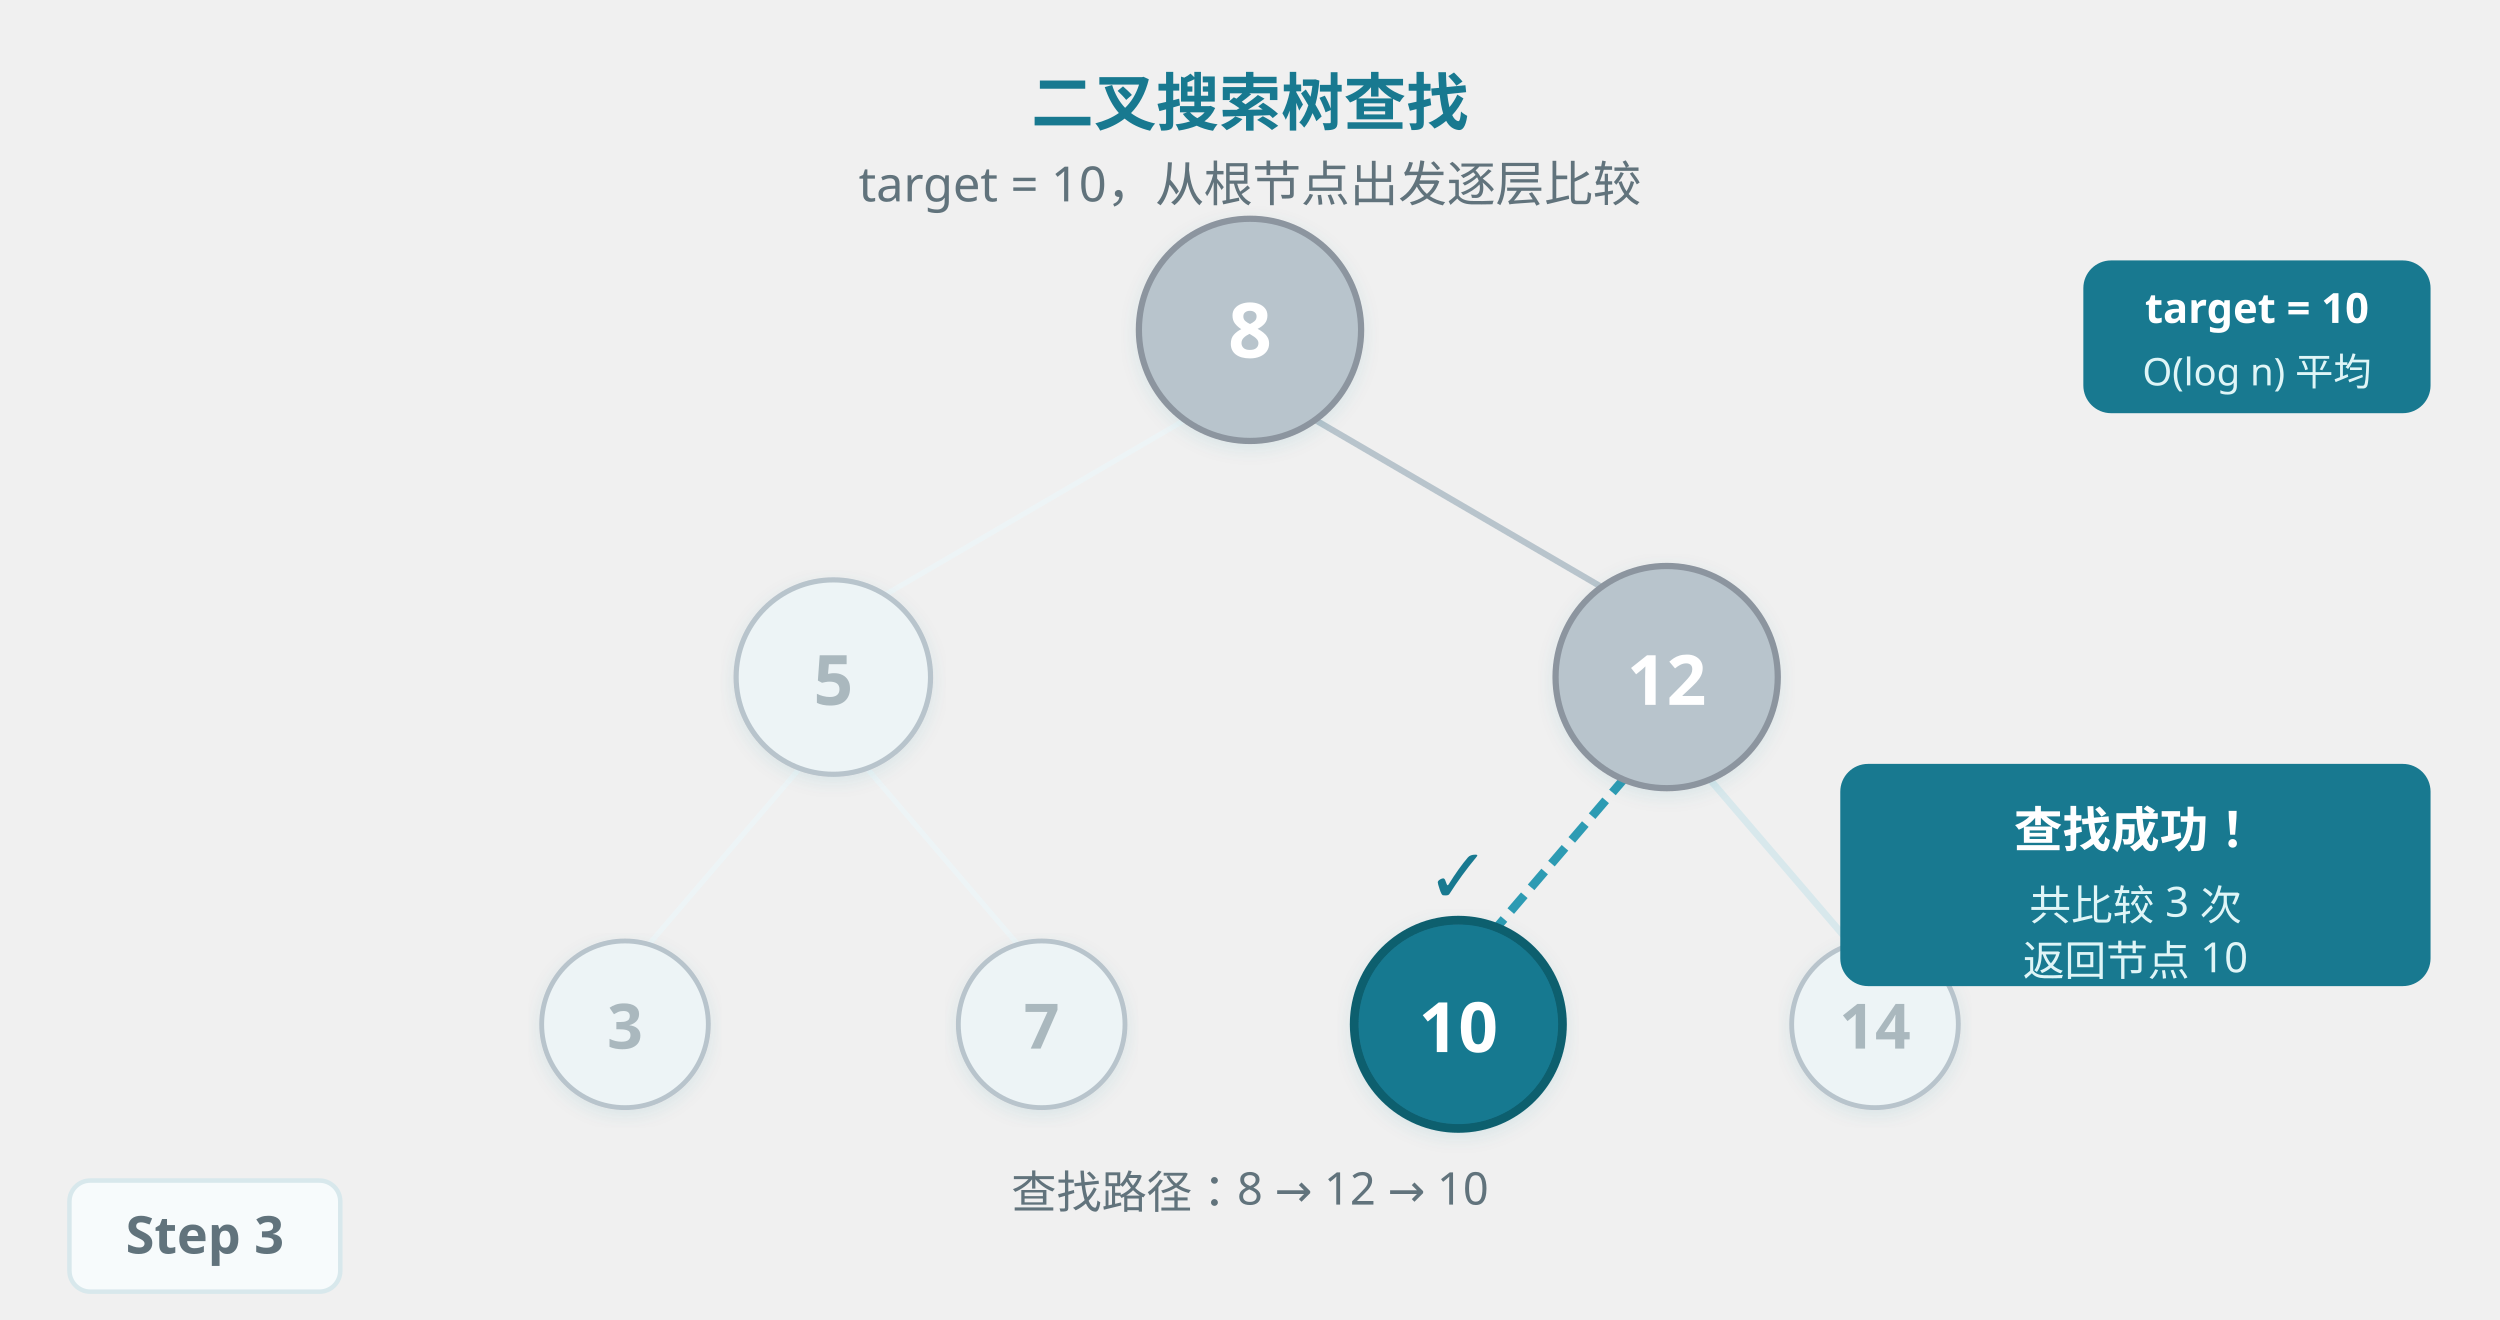
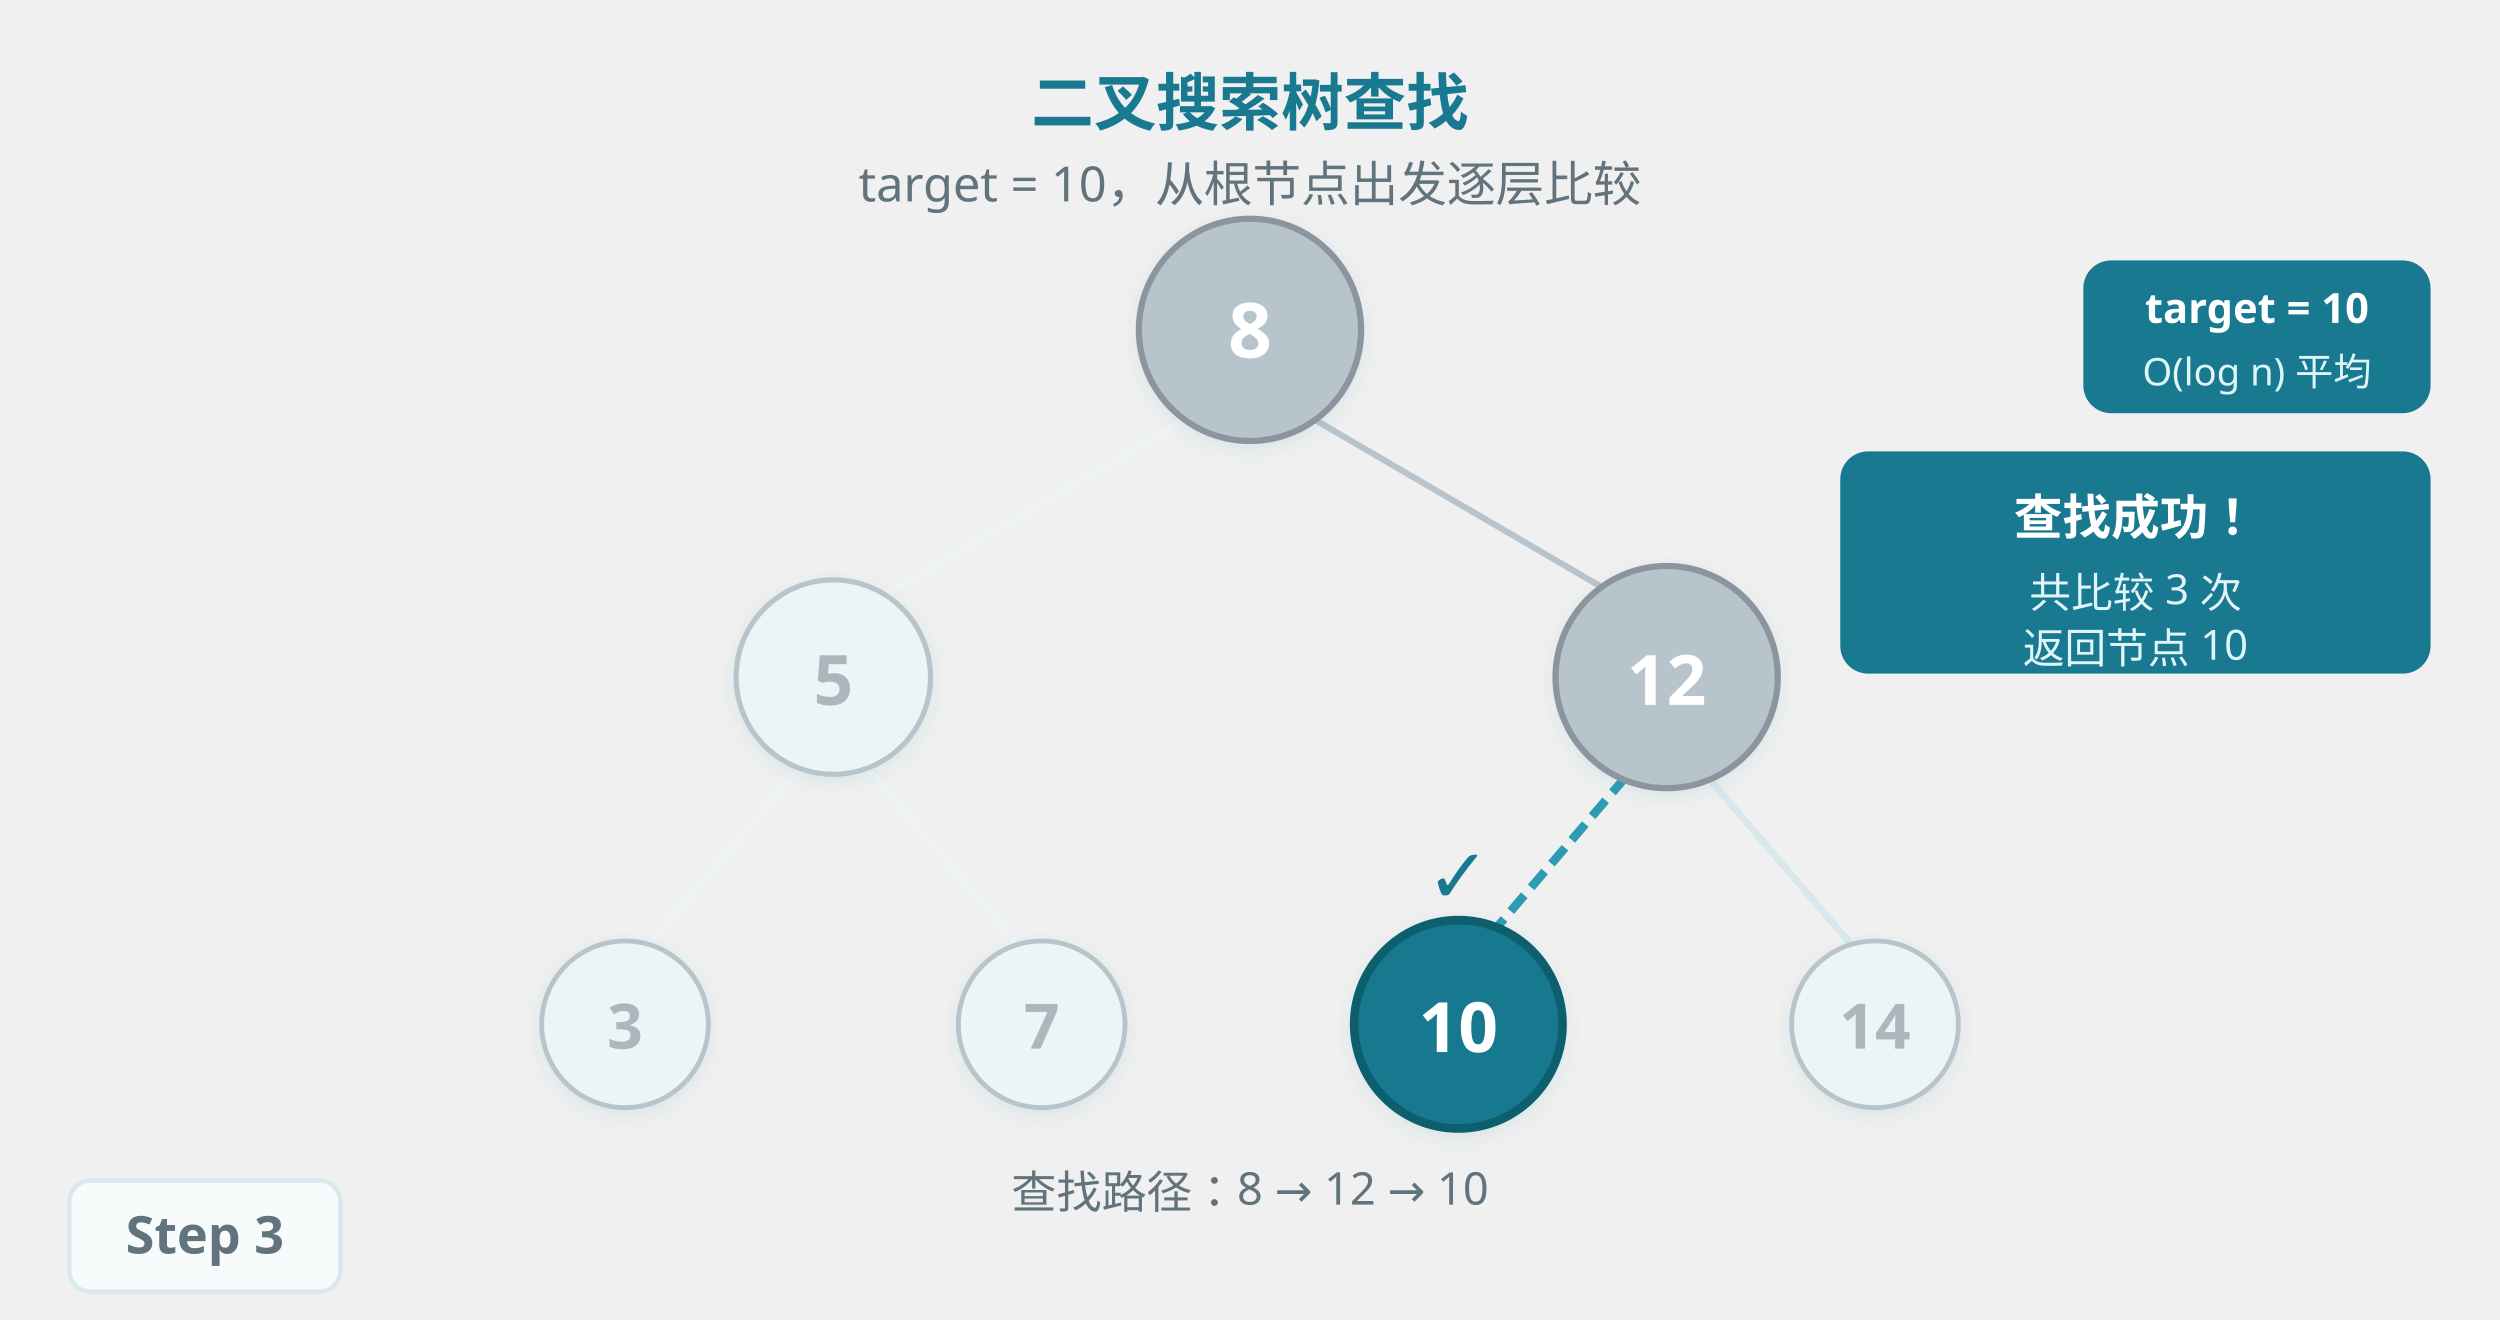
<svg xmlns="http://www.w3.org/2000/svg" viewBox="0 0 720 380" role="img" aria-label="BST查找步骤3 - 找到目标">
  <defs>
    <filter id="sh" x="-8%" y="-8%" width="116%" height="120%">
      <feDropShadow dx="0" dy="1.5" stdDeviation="2.5" flood-color="#187990" flood-opacity=".10" />
    </filter>
  </defs>
  <text x="360" y="36" text-anchor="middle" font-family="'Microsoft YaHei',sans-serif" font-size="18" font-weight="700" fill="#187990">二叉搜索树查找</text>
  <text x="360" y="58" text-anchor="middle" font-family="'Microsoft YaHei',sans-serif" font-size="14" fill="#61737c">target = 10，从根节点出发逐层比较</text>
  <line x1="360" y1="110" x2="240" y2="180" stroke="#edf4f6" stroke-width="1.5" />
  <line x1="360" y1="110" x2="480" y2="180" stroke="#b8c4cc" stroke-width="1.8" />
  <line x1="240" y1="210" x2="180" y2="280" stroke="#edf4f6" stroke-width="1.5" />
  <line x1="240" y1="210" x2="300" y2="280" stroke="#edf4f6" stroke-width="1.5" />
  <line x1="480" y1="210" x2="420" y2="280" stroke="#2d9bb3" stroke-width="2.5" stroke-dasharray="6,3" />
  <line x1="480" y1="210" x2="540" y2="280" stroke="#d8e8ec" stroke-width="2" />
  <circle cx="360" cy="95" r="32" fill="#b8c4cc" stroke="#8c959f" stroke-width="1.8" filter="url(#sh)" />
  <text x="360" y="103" text-anchor="middle" font-family="'Microsoft YaHei',sans-serif" font-size="22" font-weight="700" fill="#fff">8</text>
  <circle cx="240" cy="195" r="28" fill="#edf4f6" stroke="#b8c4cc" stroke-width="1.5" filter="url(#sh)" />
  <text x="240" y="203" text-anchor="middle" font-family="'Microsoft YaHei',sans-serif" font-size="20" font-weight="700" fill="#aab8be">5</text>
  <circle cx="480" cy="195" r="32" fill="#b8c4cc" stroke="#8c959f" stroke-width="1.8" filter="url(#sh)" />
  <text x="480" y="203" text-anchor="middle" font-family="'Microsoft YaHei',sans-serif" font-size="20" font-weight="700" fill="#fff">12</text>
  <circle cx="180" cy="295" r="24" fill="#edf4f6" stroke="#b8c4cc" stroke-width="1.4" filter="url(#sh)" />
  <text x="180" y="302" text-anchor="middle" font-family="'Microsoft YaHei',sans-serif" font-size="18" font-weight="700" fill="#aab8be">3</text>
  <circle cx="300" cy="295" r="24" fill="#edf4f6" stroke="#b8c4cc" stroke-width="1.4" filter="url(#sh)" />
  <text x="300" y="302" text-anchor="middle" font-family="'Microsoft YaHei',sans-serif" font-size="18" font-weight="700" fill="#aab8be">7</text>
  <circle cx="420" cy="295" r="30" fill="#187990" stroke="#0d5e6e" stroke-width="2.5" filter="url(#sh)" />
  <text x="420" y="303" text-anchor="middle" font-family="'Microsoft YaHei',sans-serif" font-size="20" font-weight="800" fill="#fff">10</text>
  <text x="420" y="260" text-anchor="middle" font-family="sans-serif" font-size="22" fill="#187990">✓</text>
  <circle cx="540" cy="295" r="24" fill="#edf4f6" stroke="#b8c4cc" stroke-width="1.4" filter="url(#sh)" />
  <text x="540" y="302" text-anchor="middle" font-family="'Microsoft YaHei',sans-serif" font-size="18" font-weight="700" fill="#aab8be">14</text>
  <text x="360" y="348" text-anchor="middle" font-family="'Microsoft YaHei',sans-serif" font-size="13" fill="#61737c">查找路径：8 → 12 → 10</text>
-   <rect x="530" y="220" width="170" height="64" rx="8" fill="#187990" />
-   <text x="615" y="244" text-anchor="middle" font-family="'Microsoft YaHei',sans-serif" font-size="14" font-weight="700" fill="#fff">查找成功！</text>
-   <text x="615" y="265" text-anchor="middle" font-family="'Microsoft YaHei',sans-serif" font-size="12" fill="#dff5f7">共比较 3 次</text>
-   <text x="615" y="281" text-anchor="middle" font-family="'Microsoft YaHei',sans-serif" font-size="12" fill="#dff5f7">返回节点 10</text>
+   <rect x="530" y="130" width="170" height="64" rx="8" fill="#187990" />
+   <text x="615" y="154" text-anchor="middle" font-family="'Microsoft YaHei',sans-serif" font-size="14" font-weight="700" fill="#fff">查找成功！</text>
+   <text x="615" y="175" text-anchor="middle" font-family="'Microsoft YaHei',sans-serif" font-size="12" fill="#dff5f7">共比较 3 次</text>
+   <text x="615" y="191" text-anchor="middle" font-family="'Microsoft YaHei',sans-serif" font-size="12" fill="#dff5f7">返回节点 10</text>
  <rect x="20" y="340" width="78" height="32" rx="6" fill="#f7fbfc" stroke="#d8e8ec" stroke-width="1.3" />
  <text x="59" y="361" text-anchor="middle" font-family="'Microsoft YaHei',sans-serif" font-size="15" font-weight="700" fill="#61737c">Step 3</text>
  <rect x="600" y="75" width="100" height="44" rx="8" fill="#187990" />
  <text x="650" y="93" text-anchor="middle" font-family="'Microsoft YaHei',sans-serif" font-size="12" font-weight="700" fill="#fff">target = 10</text>
  <text x="650" y="111" text-anchor="middle" font-family="'Microsoft YaHei',sans-serif" font-size="11" fill="#dff5f7">O(log n) 平均</text>
</svg>
